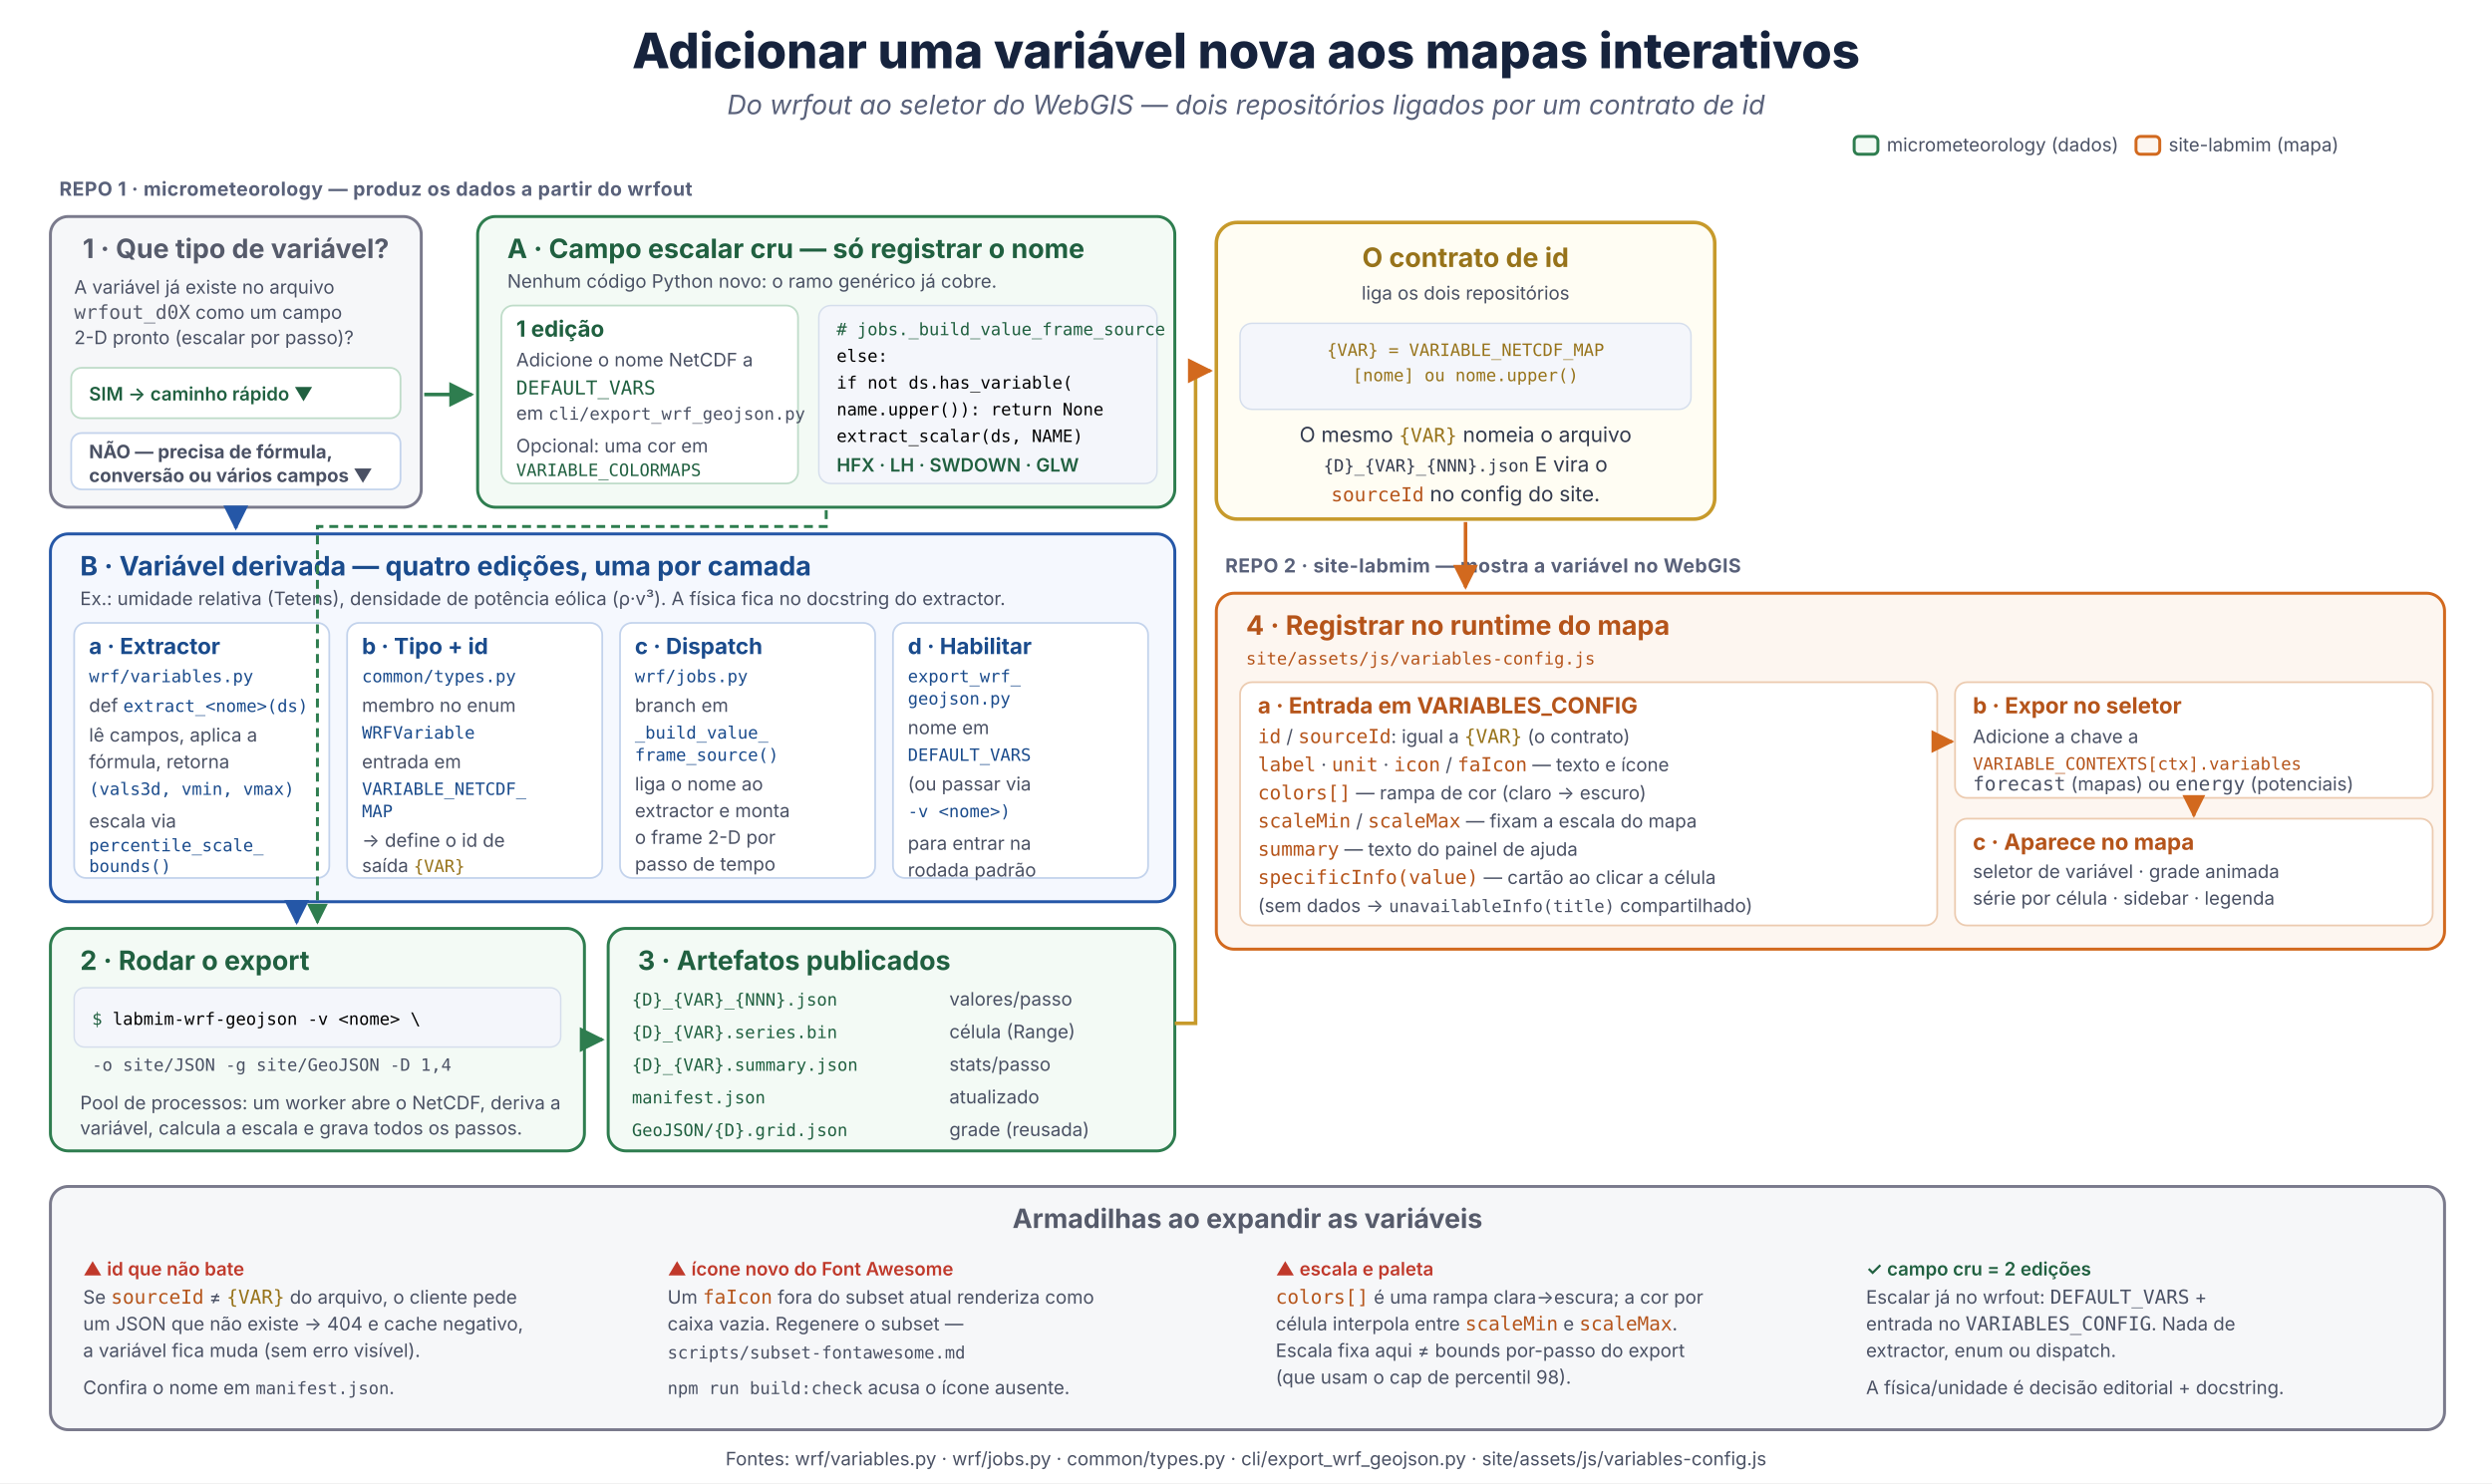
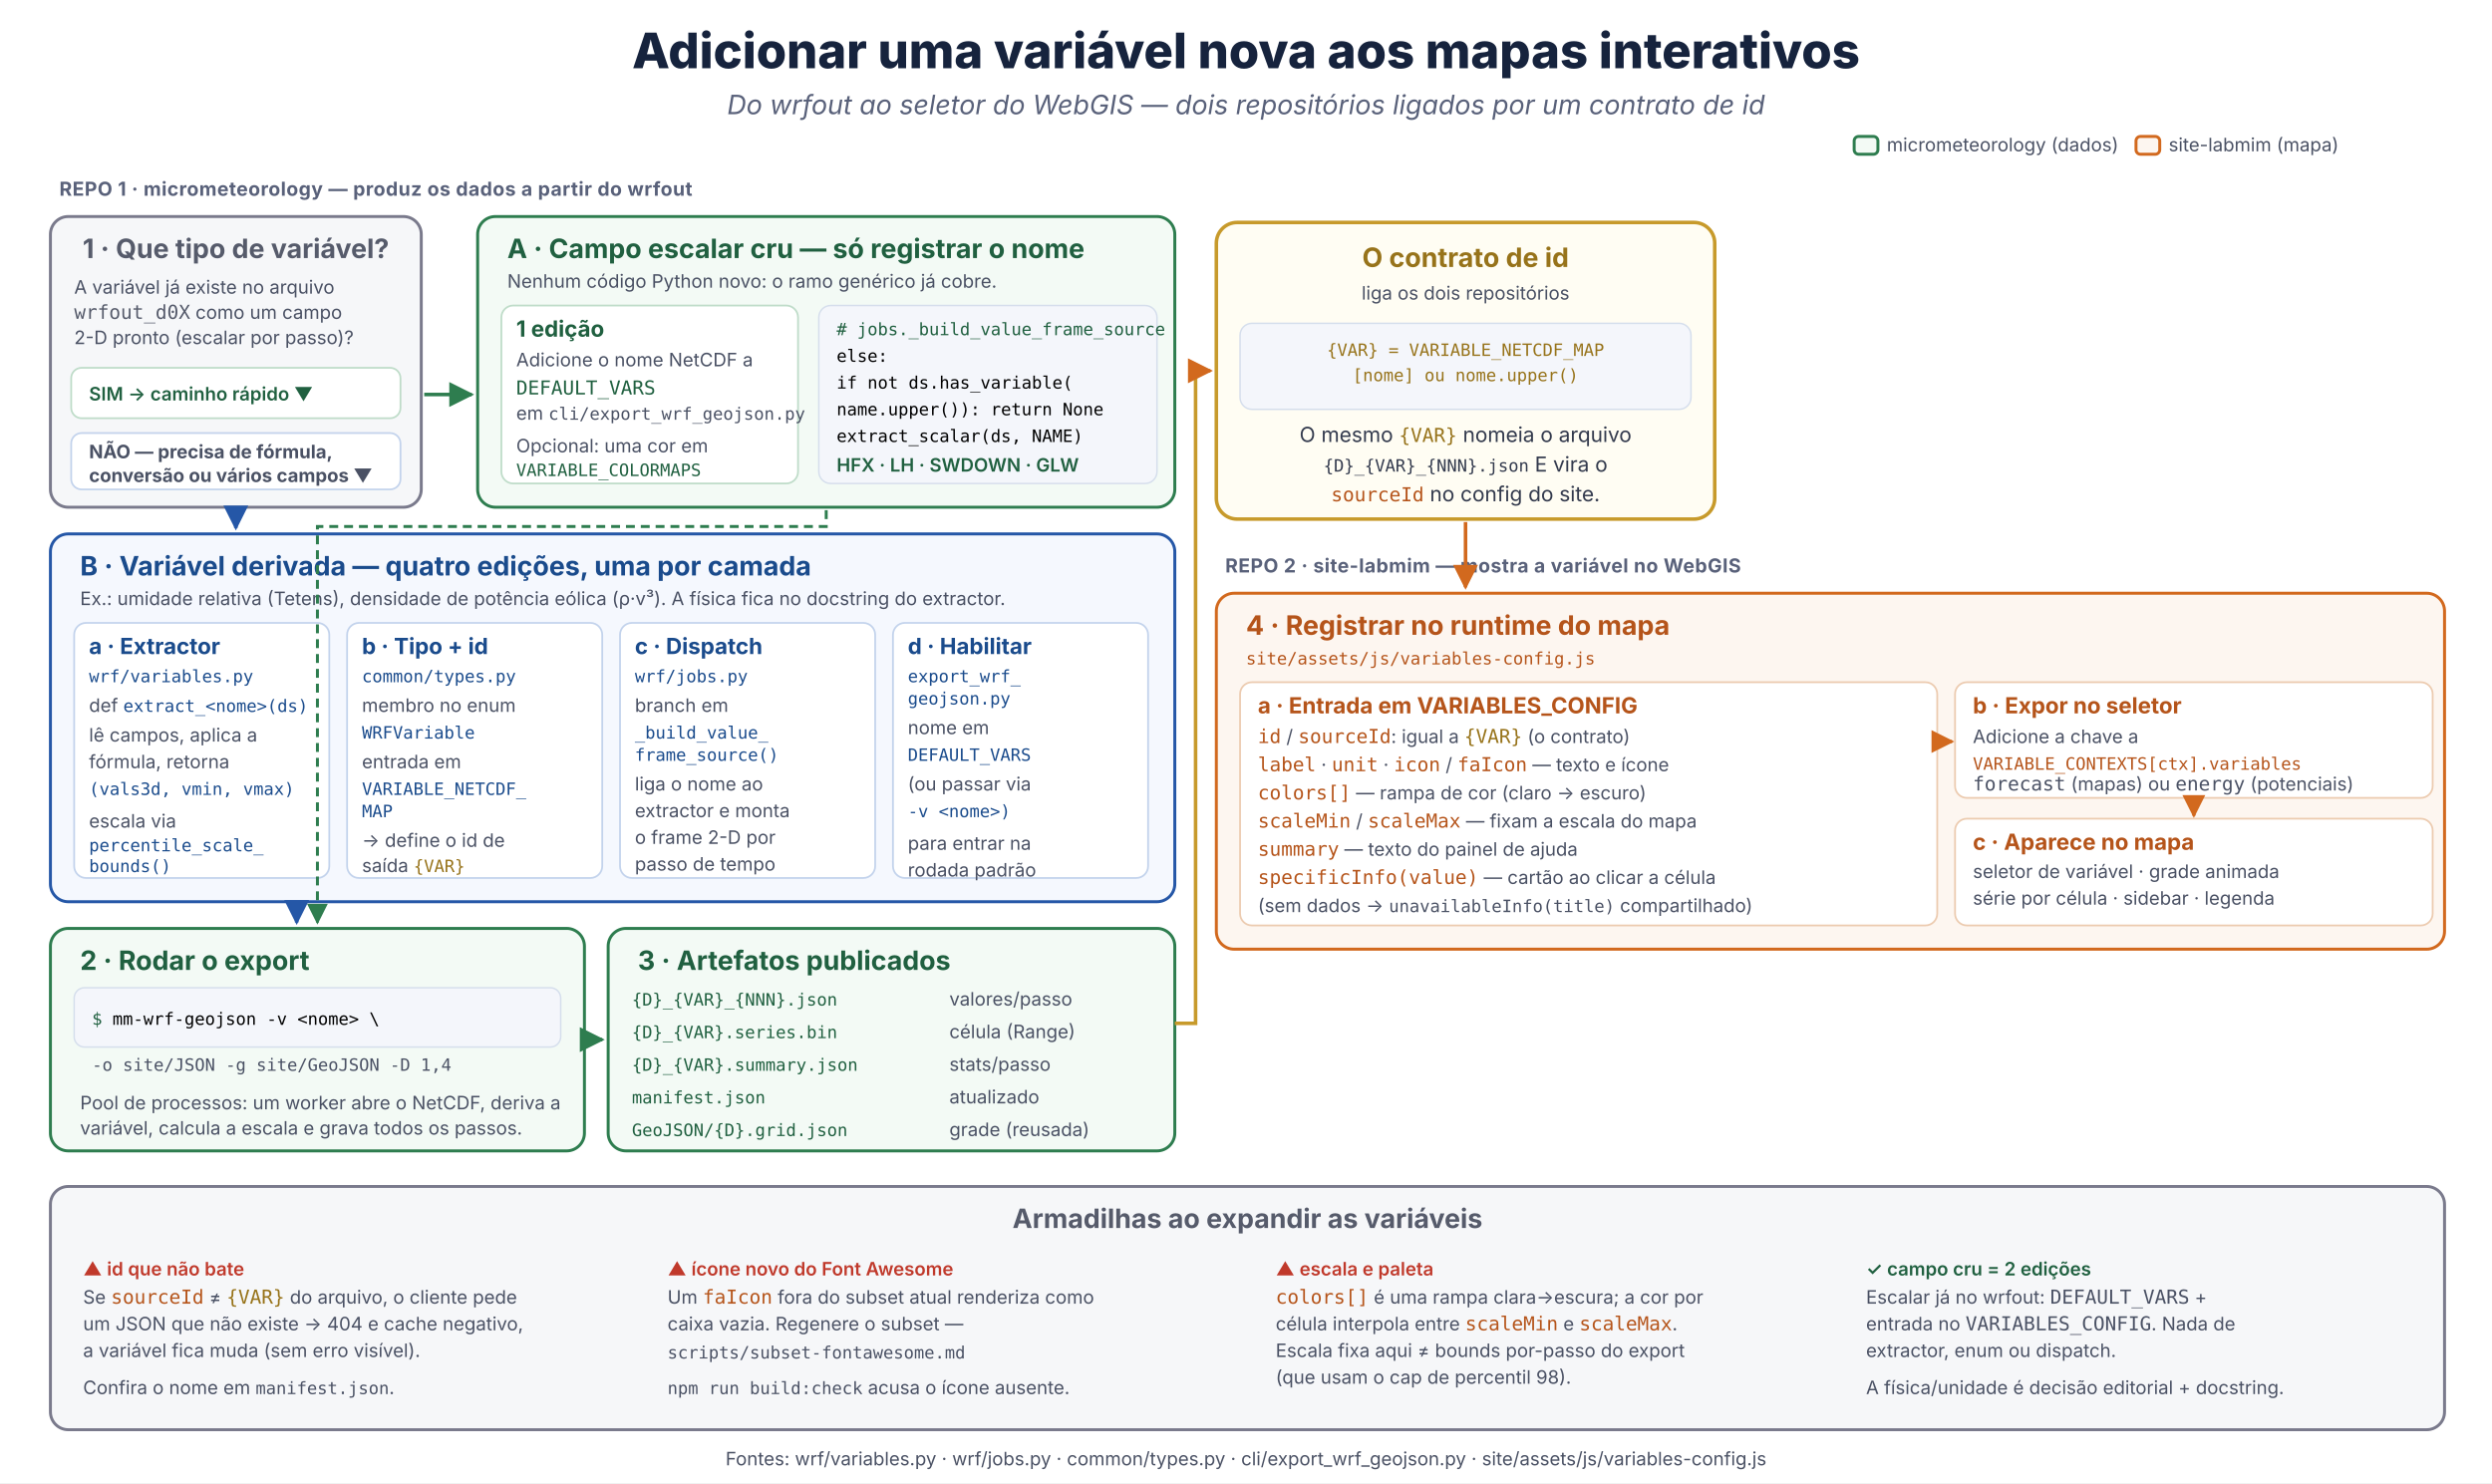
<svg xmlns="http://www.w3.org/2000/svg" viewBox="0 0 1680 1000" width="1680" height="1000" font-family="Inter, Segoe UI, Helvetica, Arial, sans-serif">
  <defs>
    <marker id="vGreen" viewBox="0 0 10 10" refX="9" refY="5" markerWidth="7" markerHeight="7" orient="auto-start-reverse">
      <path d="M 0 0 L 10 5 L 0 10 z" fill="#2e7d4f" />
    </marker>
    <marker id="vBlue" viewBox="0 0 10 10" refX="9" refY="5" markerWidth="7" markerHeight="7" orient="auto-start-reverse">
      <path d="M 0 0 L 10 5 L 0 10 z" fill="#2557a7" />
    </marker>
    <marker id="vOrange" viewBox="0 0 10 10" refX="9" refY="5" markerWidth="7" markerHeight="7" orient="auto-start-reverse">
      <path d="M 0 0 L 10 5 L 0 10 z" fill="#d2691e" />
    </marker>
    <marker id="vGray" viewBox="0 0 10 10" refX="9" refY="5" markerWidth="7" markerHeight="7" orient="auto-start-reverse">
      <path d="M 0 0 L 10 5 L 0 10 z" fill="#7a7a8c" />
    </marker>
  </defs>
  <style>
    .t    { font-size: 33px; font-weight: 800; fill: #16233d; }
    .st   { font-size: 18px; font-style: italic; fill: #59617a; }
    .h    { font-size: 18px; font-weight: 700; }
    .h2   { font-size: 15px; font-weight: 700; }
    .b    { font-size: 14px; fill: #333a4d; }
    .bs   { font-size: 12.5px; fill: #4a5164; }
    .mono { font-family: "JetBrains Mono", Consolas, monospace; font-size: 13px; }
    .monos{ font-family: "JetBrains Mono", Consolas, monospace; font-size: 11.5px; }
    .lbl  { font-size: 13px; font-weight: 700; fill: #59617a; letter-spacing: .3px; }
    .warn { font-size: 12.5px; font-weight: 600; fill: #c0392b; }
    .ok   { font-size: 12.5px; font-weight: 600; fill: #206040; }
    .pill { font-size: 12px; font-weight: 700; }
    .greenBox { fill: #f3faf5; stroke: #2e7d4f; stroke-width: 2; }
    .blueBox  { fill: #f5f8fe; stroke: #2557a7; stroke-width: 2; }
    .orangeBox{ fill: #fdf6f0; stroke: #d2691e; stroke-width: 2; }
    .grayBox  { fill: #f6f7f9; stroke: #7a7a8c; stroke-width: 2; }
    .innerG   { fill: #ffffff; stroke: #bfdcc9; stroke-width: 1.2; }
    .innerB   { fill: #ffffff; stroke: #c3d3ec; stroke-width: 1.2; }
    .innerO   { fill: #ffffff; stroke: #eccbb0; stroke-width: 1.2; }
    .code     { fill: #f4f6fb; stroke: #d5deec; stroke-width: 1; }
    .contract { fill: #fffdf3; stroke: #c79a2b; stroke-width: 2.4; }
    .hGreen { fill: #206040; } .hBlue { fill: #1a4b8c; }
    .hOrange { fill: #b5541a; } .hGray { fill: #565b6b; } .hGold { fill: #97731a; }
    .kw { fill: #1a4b8c; } .kg { fill: #206040; } .ko { fill: #b5541a; } .kc { fill: #97731a; }
  </style>
  <rect width="1680" height="1000" fill="#ffffff" />
  <text class="t" x="840" y="46" text-anchor="middle">Adicionar uma variável nova aos mapas interativos</text>
  <text class="st" x="840" y="77" text-anchor="middle">Do wrfout ao seletor do WebGIS — dois repositórios ligados por um contrato de id</text>
  <g>
    <rect x="1250" y="92" width="16" height="12" rx="3" class="greenBox" />
    <text class="bs" x="1272" y="102">micrometeorology (dados)</text>
    <rect x="1440" y="92" width="16" height="12" rx="3" class="orangeBox" />
    <text class="bs" x="1462" y="102">site-labmim (mapa)</text>
  </g>
  <text class="lbl" x="40" y="132">REPO 1 · micrometeorology  —  produz os dados a partir do wrfout</text>
  <rect class="grayBox" x="34" y="146" width="250" height="196" rx="12" />
  <text class="h hGray" x="159" y="174" text-anchor="middle">1 · Que tipo de variável?</text>
  <text class="bs" x="50" y="198">A variável já existe no arquivo</text>
  <text class="bs" x="50" y="215">
    <tspan class="mono" fill="#565b6b">wrfout_d0X</tspan> como um campo</text>
  <text class="bs" x="50" y="232">2-D pronto (escalar por passo)?</text>
  <rect class="innerG" x="48" y="248" width="222" height="34" rx="7" />
  <text class="ok" x="60" y="270">SIM → caminho rápido ▼</text>
  <rect class="innerB" x="48" y="292" width="222" height="38" rx="7" />
  <text class="bs" x="60" y="309" fill="#1a4b8c" font-weight="700">NÃO — precisa de fórmula,</text>
  <text class="bs" x="60" y="325" fill="#1a4b8c" font-weight="700">conversão ou vários campos ▼</text>
  <rect class="greenBox" x="322" y="146" width="470" height="196" rx="12" />
  <text class="h hGreen" x="342" y="174">A · Campo escalar cru — só registrar o nome</text>
  <text class="bs" x="342" y="194">Nenhum código Python novo: o ramo genérico já cobre.</text>
  <rect class="innerG" x="338" y="206" width="200" height="120" rx="8" />
  <text class="h2 hGreen" x="348" y="227">1 edição</text>
  <text class="bs" x="348" y="247">Adicione o nome NetCDF a</text>
  <text class="mono" x="348" y="266" fill="#206040">DEFAULT_VARS</text>
  <text class="bs" x="348" y="283">em <tspan class="monos">cli/export_wrf_geojson.py</tspan>
  </text>
  <text class="bs" x="348" y="305">Opcional: uma cor em</text>
  <text class="monos" x="348" y="321" fill="#206040">VARIABLE_COLORMAPS</text>
  <rect class="code" x="552" y="206" width="228" height="120" rx="8" />
  <text class="monos" x="564" y="226">
    <tspan class="kg"># jobs._build_value_frame_source</tspan>
  </text>
  <text class="monos" x="564" y="244">else:</text>
  <text class="monos" x="564" y="262">  if not ds.has_variable(</text>
  <text class="monos" x="564" y="280">      name.upper()): return None</text>
  <text class="monos" x="564" y="298">  extract_scalar(ds, NAME)</text>
  <text class="ok" x="564" y="318">HFX · LH · SWDOWN · GLW</text>
  <rect class="blueBox" x="34" y="360" width="758" height="248" rx="12" />
  <text class="h hBlue" x="54" y="388">B · Variável derivada — quatro edições, uma por camada</text>
  <text class="bs" x="54" y="408">Ex.: umidade relativa (Tetens), densidade de potência eólica (ρ·v³). A física fica no docstring do extractor.</text>
  <rect class="innerB" x="50" y="420" width="172" height="172" rx="8" />
  <text class="h2 hBlue" x="60" y="441">a · Extractor</text>
  <text class="monos" x="60" y="460" fill="#1a4b8c">wrf/variables.py</text>
  <text class="bs" x="60" y="480">def <tspan class="monos" fill="#1a4b8c">extract_&lt;nome&gt;(ds)</tspan>
  </text>
  <text class="bs" x="60" y="500">lê campos, aplica a</text>
  <text class="bs" x="60" y="518">fórmula, retorna</text>
  <text class="monos" x="60" y="536" fill="#1a4b8c">(vals3d, vmin, vmax)</text>
  <text class="bs" x="60" y="558">escala via</text>
  <text class="monos" x="60" y="574" fill="#1a4b8c">percentile_scale_</text>
  <text class="monos" x="60" y="588" fill="#1a4b8c">bounds()</text>
  <rect class="innerB" x="234" y="420" width="172" height="172" rx="8" />
  <text class="h2 hBlue" x="244" y="441">b · Tipo + id</text>
  <text class="monos" x="244" y="460" fill="#1a4b8c">common/types.py</text>
  <text class="bs" x="244" y="480">membro no enum</text>
  <text class="monos" x="244" y="498" fill="#1a4b8c">WRFVariable</text>
  <text class="bs" x="244" y="518">entrada em</text>
  <text class="monos" x="244" y="536" fill="#1a4b8c">VARIABLE_NETCDF_</text>
  <text class="monos" x="244" y="551" fill="#1a4b8c">MAP</text>
  <text class="bs" x="244" y="571">→ define o id de</text>
  <text class="bs" x="244" y="588">saída <tspan class="monos" fill="#97731a">{VAR}</tspan>
  </text>
  <rect class="innerB" x="418" y="420" width="172" height="172" rx="8" />
  <text class="h2 hBlue" x="428" y="441">c · Dispatch</text>
  <text class="monos" x="428" y="460" fill="#1a4b8c">wrf/jobs.py</text>
  <text class="bs" x="428" y="480">branch em</text>
  <text class="monos" x="428" y="498" fill="#1a4b8c">_build_value_</text>
  <text class="monos" x="428" y="513" fill="#1a4b8c">frame_source()</text>
  <text class="bs" x="428" y="533">liga o nome ao</text>
  <text class="bs" x="428" y="551">extractor e monta</text>
  <text class="bs" x="428" y="569">o frame 2-D por</text>
  <text class="bs" x="428" y="587">passo de tempo</text>
  <rect class="innerB" x="602" y="420" width="172" height="172" rx="8" />
  <text class="h2 hBlue" x="612" y="441">d · Habilitar</text>
  <text class="monos" x="612" y="460" fill="#1a4b8c">export_wrf_</text>
  <text class="monos" x="612" y="475" fill="#1a4b8c">geojson.py</text>
  <text class="bs" x="612" y="495">nome em</text>
  <text class="monos" x="612" y="513" fill="#1a4b8c">DEFAULT_VARS</text>
  <text class="bs" x="612" y="533">(ou passar via</text>
  <text class="monos" x="612" y="551" fill="#1a4b8c">-v &lt;nome&gt;)</text>
  <text class="bs" x="612" y="573">para entrar na</text>
  <text class="bs" x="612" y="591">rodada padrão</text>
  <rect class="greenBox" x="34" y="626" width="360" height="150" rx="12" />
  <text class="h hGreen" x="54" y="654">2 · Rodar o export</text>
  <rect class="code" x="50" y="666" width="328" height="40" rx="7" />
  <text class="monos" x="62" y="691">
-     <tspan class="kg">$</tspan> labmim-wrf-geojson -v &lt;nome&gt; \</text>
+     <tspan class="kg">$</tspan> mm-wrf-geojson -v &lt;nome&gt; \</text>
  <text class="monos" x="62" y="722" fill="#4a5164">    -o site/JSON -g site/GeoJSON -D 1,4</text>
  <text class="bs" x="54" y="748">Pool de processos: um worker abre o NetCDF, deriva a</text>
  <text class="bs" x="54" y="765">variável, calcula a escala e grava todos os passos.</text>
  <rect class="greenBox" x="410" y="626" width="382" height="150" rx="12" />
  <text class="h hGreen" x="430" y="654">3 · Artefatos publicados</text>
  <text class="monos" x="426" y="678" fill="#206040">{D}_{VAR}_{NNN}.json</text>
  <text class="bs" x="640" y="678" fill="#4a5164">valores/passo</text>
  <text class="monos" x="426" y="700" fill="#206040">{D}_{VAR}.series.bin</text>
  <text class="bs" x="640" y="700" fill="#4a5164">célula (Range)</text>
  <text class="monos" x="426" y="722" fill="#206040">{D}_{VAR}.summary.json</text>
  <text class="bs" x="640" y="722" fill="#4a5164">stats/passo</text>
  <text class="monos" x="426" y="744" fill="#206040">manifest.json</text>
  <text class="bs" x="640" y="744" fill="#4a5164">atualizado</text>
  <text class="monos" x="426" y="766" fill="#206040">GeoJSON/{D}.grid.json</text>
  <text class="bs" x="640" y="766" fill="#4a5164">grade (reusada)</text>
  <rect class="contract" x="820" y="150" width="336" height="200" rx="14" />
  <text class="h hGold" x="988" y="180" text-anchor="middle">O contrato de id</text>
  <text class="bs" x="988" y="202" text-anchor="middle">liga os dois repositórios</text>
  <rect class="code" x="836" y="218" width="304" height="58" rx="8" />
  <text class="monos" x="988" y="240" text-anchor="middle" fill="#97731a">{VAR} = VARIABLE_NETCDF_MAP</text>
  <text class="monos" x="988" y="257" text-anchor="middle" fill="#97731a">[nome]  ou  nome.upper()</text>
  <text class="b" x="988" y="298" text-anchor="middle">O mesmo <tspan class="mono" fill="#97731a">{VAR}</tspan> nomeia o arquivo</text>
  <text class="b" x="988" y="318" text-anchor="middle">
    <tspan class="monos">{D}_{VAR}_{NNN}.json</tspan> E vira o</text>
  <text class="b" x="988" y="338" text-anchor="middle">
    <tspan class="mono" fill="#b5541a">sourceId</tspan> no config do site.</text>
  <text class="lbl" x="826" y="386">REPO 2 · site-labmim  —  mostra a variável no WebGIS</text>
  <rect class="orangeBox" x="820" y="400" width="828" height="240" rx="12" />
  <text class="h hOrange" x="840" y="428">4 · Registrar no runtime do mapa</text>
  <text class="monos" x="840" y="448" fill="#b5541a">site/assets/js/variables-config.js</text>
  <rect class="innerO" x="836" y="460" width="470" height="164" rx="8" />
  <text class="h2 hOrange" x="848" y="481">a · Entrada em VARIABLES_CONFIG</text>
  <text class="bs" x="848" y="501">
    <tspan class="mono" fill="#b5541a">id</tspan> / <tspan class="mono" fill="#b5541a">sourceId</tspan>: igual a <tspan class="mono" fill="#97731a">{VAR}</tspan> (o contrato)</text>
  <text class="bs" x="848" y="520">
    <tspan class="mono" fill="#b5541a">label</tspan> · <tspan class="mono" fill="#b5541a">unit</tspan> · <tspan class="mono" fill="#b5541a">icon</tspan> / <tspan class="mono" fill="#b5541a">faIcon</tspan> — texto e ícone</text>
  <text class="bs" x="848" y="539">
    <tspan class="mono" fill="#b5541a">colors[]</tspan> — rampa de cor (claro → escuro)</text>
  <text class="bs" x="848" y="558">
    <tspan class="mono" fill="#b5541a">scaleMin</tspan> / <tspan class="mono" fill="#b5541a">scaleMax</tspan> — fixam a escala do mapa</text>
  <text class="bs" x="848" y="577">
    <tspan class="mono" fill="#b5541a">summary</tspan> — texto do painel de ajuda</text>
  <text class="bs" x="848" y="596">
    <tspan class="mono" fill="#b5541a">specificInfo(value)</tspan> — cartão ao clicar a célula</text>
  <text class="bs" x="848" y="615" fill="#7a7a8c">(sem dados → <tspan class="monos">unavailableInfo(title)</tspan> compartilhado)</text>
  <rect class="innerO" x="1318" y="460" width="322" height="78" rx="8" />
  <text class="h2 hOrange" x="1330" y="481">b · Expor no seletor</text>
  <text class="bs" x="1330" y="501">Adicione a chave a</text>
  <text class="monos" x="1330" y="519" fill="#b5541a">VARIABLE_CONTEXTS[ctx].variables</text>
  <text class="bs" x="1330" y="533" fill="#4a5164">
    <tspan class="mono">forecast</tspan> (mapas) ou <tspan class="mono">energy</tspan> (potenciais)</text>
  <rect class="innerO" x="1318" y="552" width="322" height="72" rx="8" />
  <text class="h2 hOrange" x="1330" y="573">c · Aparece no mapa</text>
  <text class="bs" x="1330" y="592">seletor de variável · grade animada</text>
  <text class="bs" x="1330" y="610">série por célula · sidebar · legenda</text>
  <path d="M 286 266 L 318 266" stroke="#2e7d4f" stroke-width="2.4" fill="none" marker-end="url(#vGreen)" />
  <path d="M 159 344 L 159 356" stroke="#2557a7" stroke-width="2.4" fill="none" marker-end="url(#vBlue)" />
  <path d="M 200 610 L 200 622" stroke="#2557a7" stroke-width="2.4" fill="none" marker-end="url(#vBlue)" />
  <path d="M 557 344 L 557 355 L 214 355 L 214 622" stroke="#2e7d4f" stroke-width="2" fill="none" stroke-dasharray="6 4" marker-end="url(#vGreen)" />
  <path d="M 394 701 L 406 701" stroke="#2e7d4f" stroke-width="2.4" fill="none" marker-end="url(#vGreen)" />
  <path d="M 792 690 L 806 690 L 806 250 L 816 250" stroke="#c79a2b" stroke-width="2.4" fill="none" marker-end="url(#vOrange)" />
  <path d="M 988 352 L 988 396" stroke="#d2691e" stroke-width="2.4" fill="none" marker-end="url(#vOrange)" />
  <path d="M 1308 500 L 1316 500" stroke="#d2691e" stroke-width="2.2" fill="none" marker-end="url(#vOrange)" />
  <path d="M 1479 540 L 1479 550" stroke="#d2691e" stroke-width="2.2" fill="none" marker-end="url(#vOrange)" />
  <rect class="grayBox" x="34" y="800" width="1614" height="164" rx="12" />
  <text class="h" x="841" y="828" text-anchor="middle" fill="#565b6b">Armadilhas ao expandir as variáveis</text>
  <text class="warn" x="56" y="860">▲ id que não bate</text>
  <text class="bs" x="56" y="879">Se <tspan class="mono" fill="#b5541a">sourceId</tspan> ≠ <tspan class="mono" fill="#97731a">{VAR}</tspan> do arquivo, o cliente pede</text>
  <text class="bs" x="56" y="897">um JSON que não existe → 404 e cache negativo,</text>
  <text class="bs" x="56" y="915">a variável fica muda (sem erro visível).</text>
  <text class="bs" x="56" y="940" fill="#7a7a8c">Confira o nome em <tspan class="monos">manifest.json</tspan>.</text>
  <text class="warn" x="450" y="860">▲ ícone novo do Font Awesome</text>
  <text class="bs" x="450" y="879">Um <tspan class="mono" fill="#b5541a">faIcon</tspan> fora do subset atual renderiza como</text>
  <text class="bs" x="450" y="897">caixa vazia. Regenere o subset —</text>
  <text class="monos" x="450" y="916" fill="#4a5164">scripts/subset-fontawesome.md</text>
  <text class="bs" x="450" y="940" fill="#7a7a8c">
    <tspan class="monos">npm run build:check</tspan> acusa o ícone ausente.</text>
  <text class="warn" x="860" y="860">▲ escala e paleta</text>
  <text class="bs" x="860" y="879">
    <tspan class="mono" fill="#b5541a">colors[]</tspan> é uma rampa clara→escura; a cor por</text>
  <text class="bs" x="860" y="897">célula interpola entre <tspan class="mono" fill="#b5541a">scaleMin</tspan> e <tspan class="mono" fill="#b5541a">scaleMax</tspan>.</text>
  <text class="bs" x="860" y="915">Escala fixa aqui ≠ bounds por-passo do export</text>
  <text class="bs" x="860" y="933">(que usam o cap de percentil 98).</text>
  <text class="ok" x="1258" y="860">✓ campo cru = 2 edições</text>
  <text class="bs" x="1258" y="879">Escalar já no wrfout: <tspan class="mono">DEFAULT_VARS</tspan> +</text>
  <text class="bs" x="1258" y="897">entrada no <tspan class="mono">VARIABLES_CONFIG</tspan>. Nada de</text>
  <text class="bs" x="1258" y="915">extractor, enum ou dispatch.</text>
  <text class="bs" x="1258" y="940" fill="#7a7a8c">A física/unidade é decisão editorial + docstring.</text>
  <text class="bs" x="840" y="988" text-anchor="middle" fill="#7a7a8c">Fontes: wrf/variables.py · wrf/jobs.py · common/types.py · cli/export_wrf_geojson.py · site/assets/js/variables-config.js</text>
</svg>
